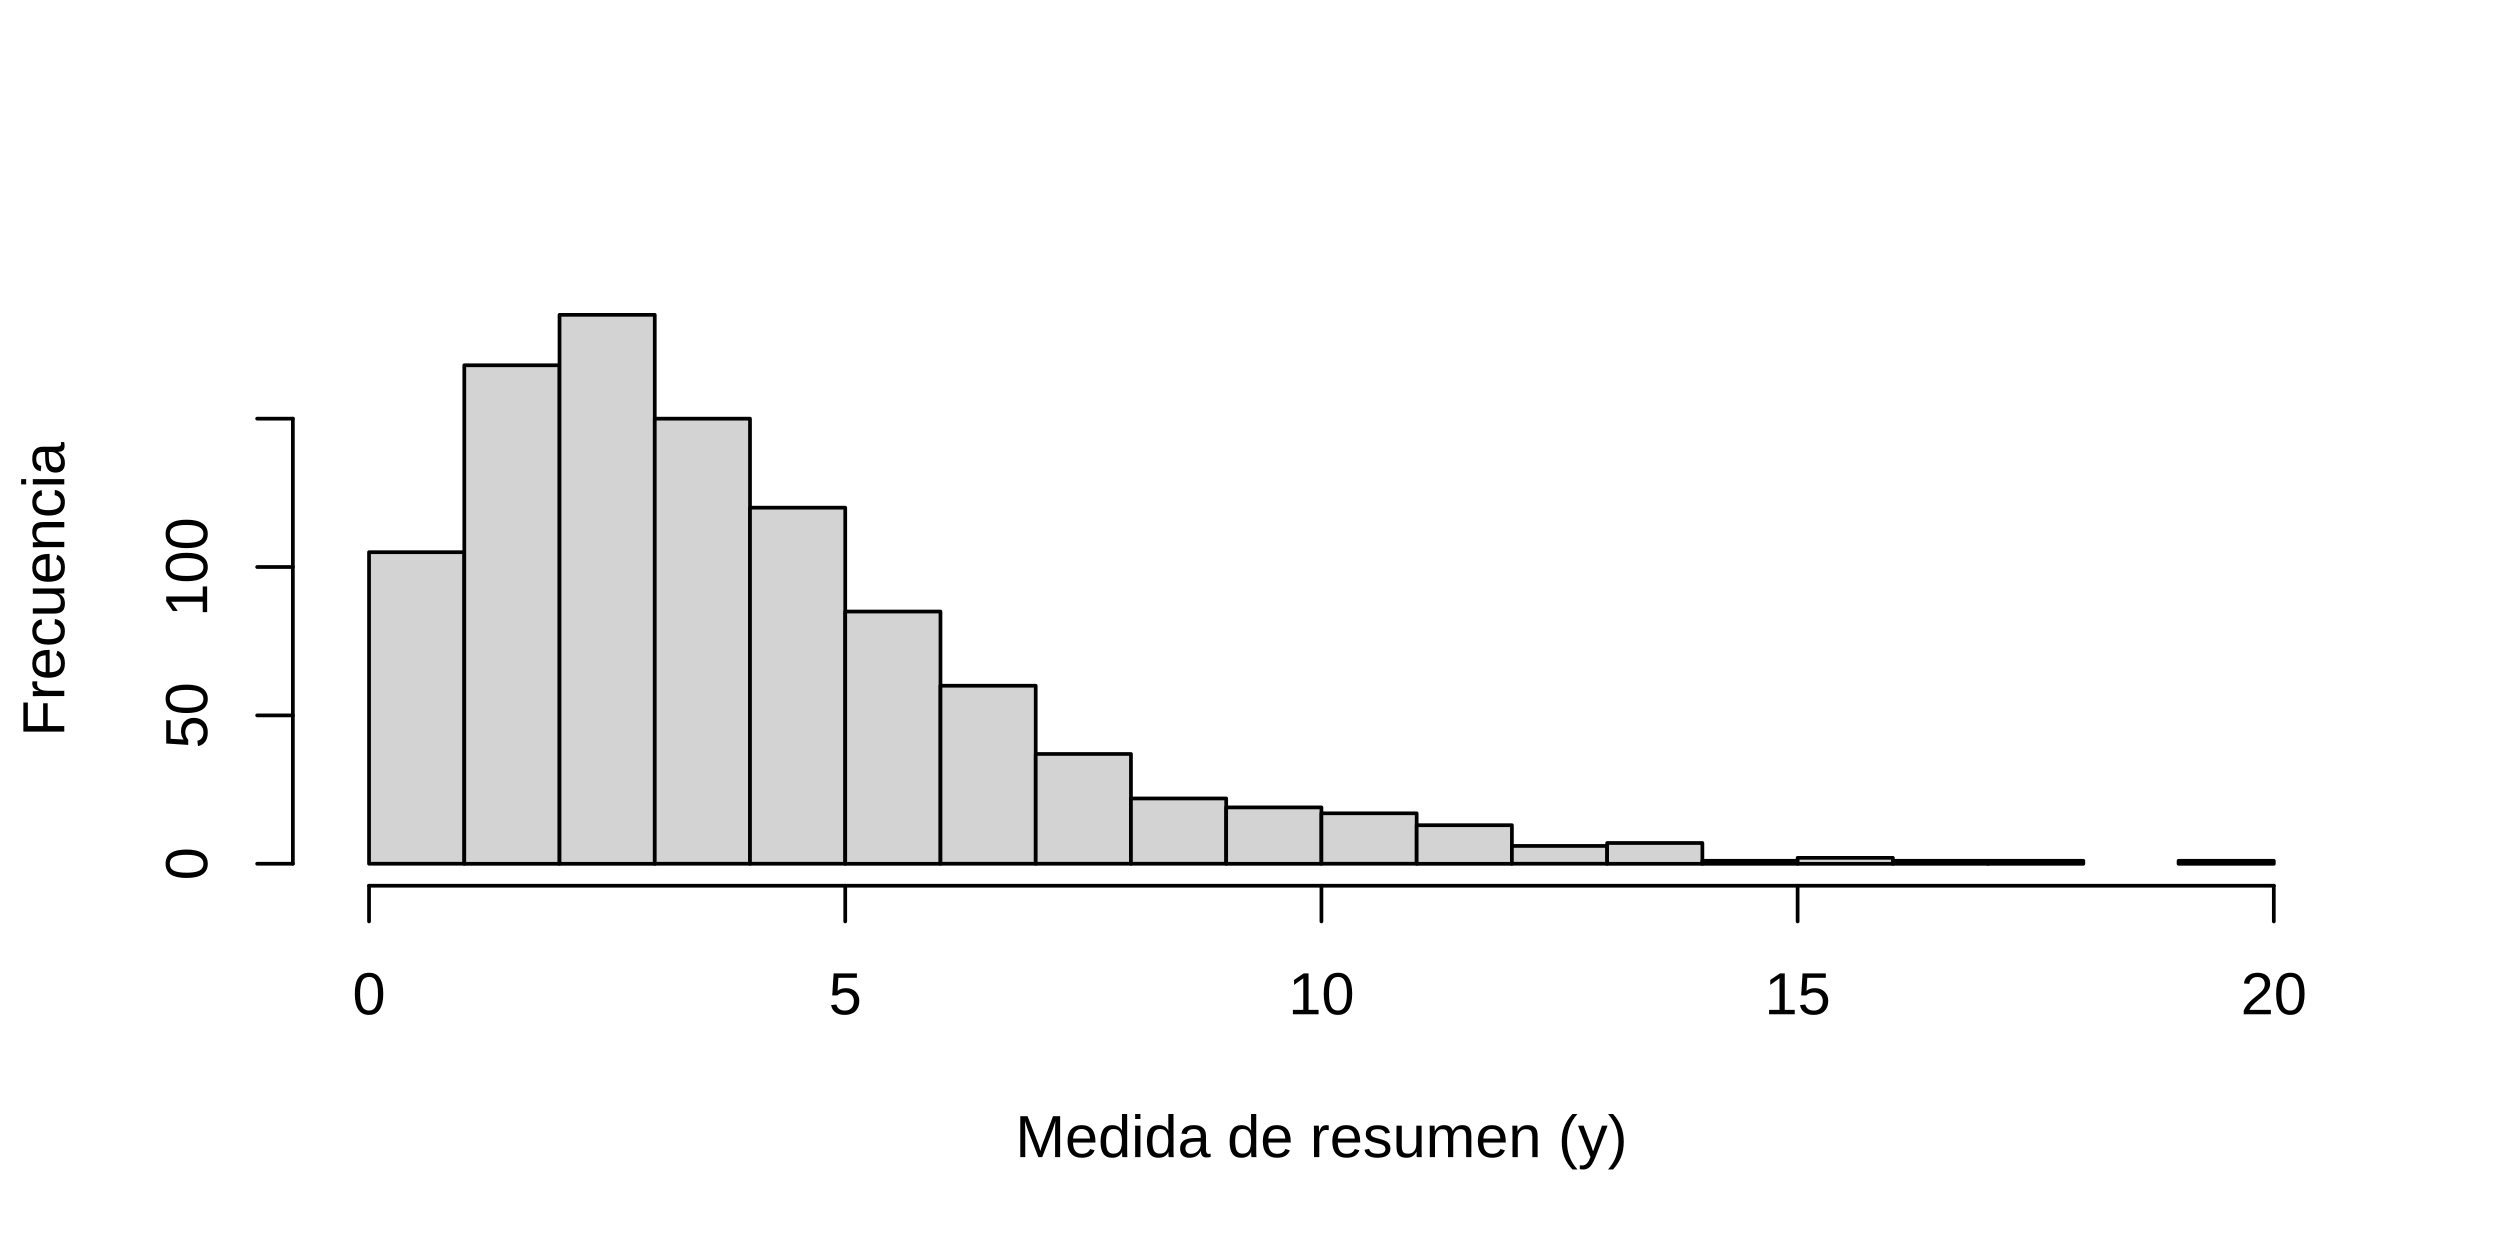
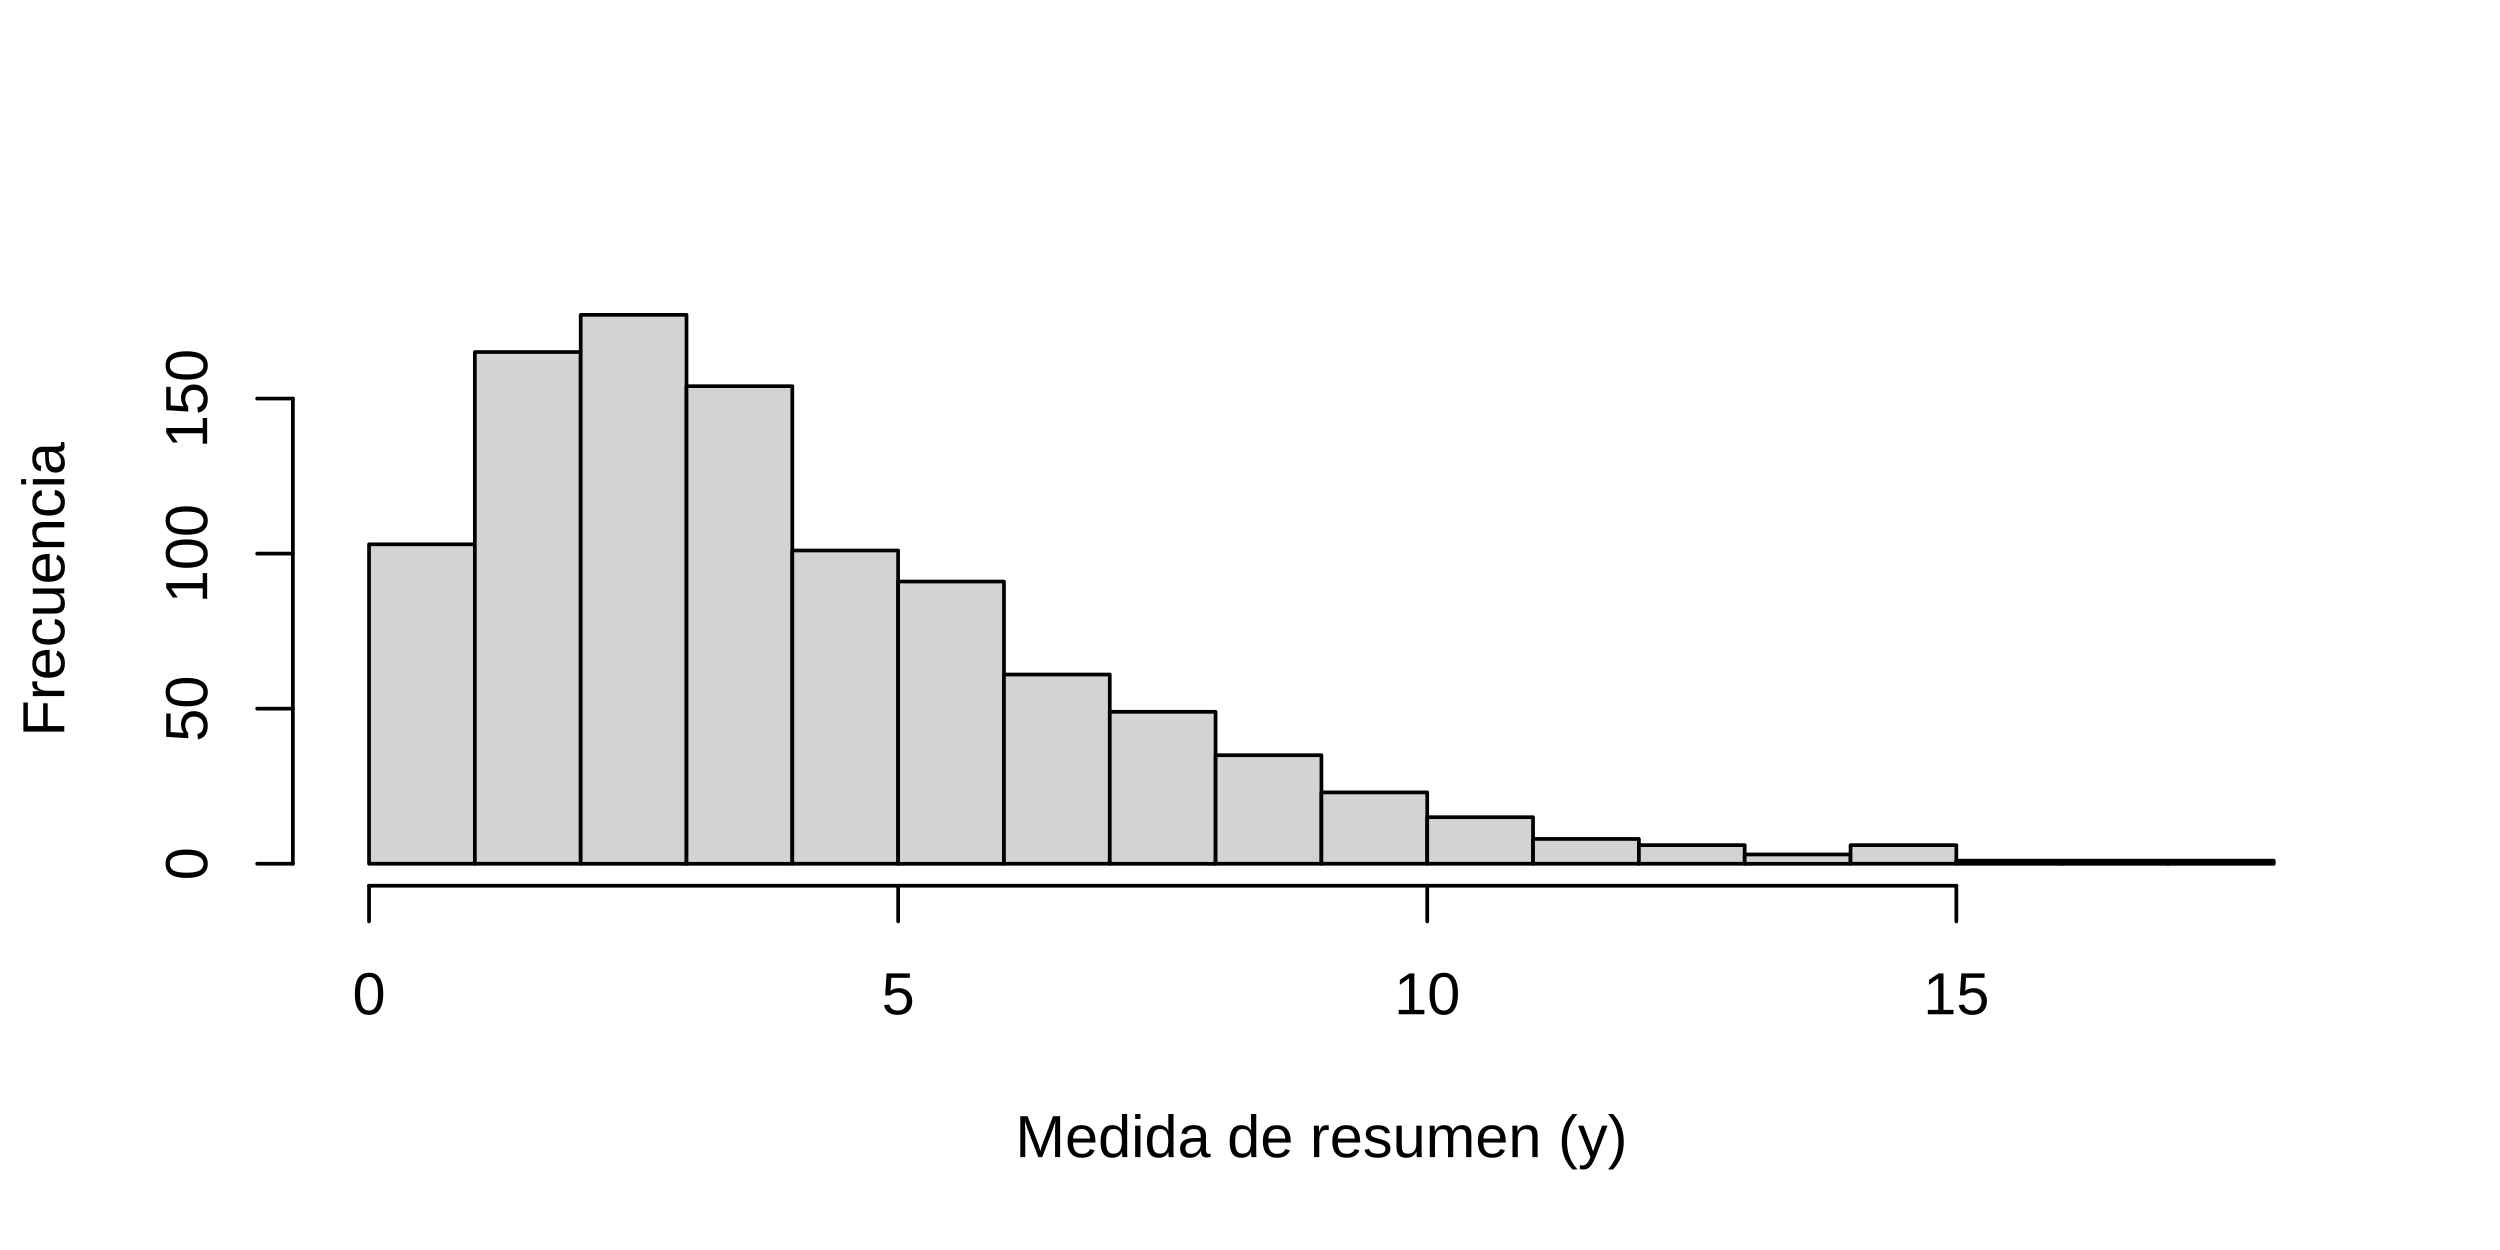
<svg xmlns="http://www.w3.org/2000/svg" class="svglite" width="504.00pt" height="252.00pt" viewBox="0 0 504.00 252.00">
  <defs>
    <style type="text/css">
    .svglite line, .svglite polyline, .svglite polygon, .svglite path, .svglite rect, .svglite circle {
      fill: none;
      stroke: #000000;
      stroke-linecap: round;
      stroke-linejoin: round;
      stroke-miterlimit: 10.00;
    }
    .svglite text {
      white-space: pre;
    }
  </style>
  </defs>
  <rect width="100%" height="100%" style="stroke: none; fill: #FFFFFF;" />
  <defs>
    <clipPath id="cpMC4wMHw1MDQuMDB8MC4wMHwyNTIuMDA=">
      <rect x="0.00" y="0.00" width="504.00" height="252.00" />
    </clipPath>
  </defs>
  <g clip-path="url(#cpMC4wMHw1MDQuMDB8MC4wMHwyNTIuMDA=)">
    <text x="266.40" y="233.28" text-anchor="middle" style="font-size: 12.00px; font-family: &quot;Arial&quot;;" textLength="123.38px" lengthAdjust="spacingAndGlyphs">Medida de resumen (y)</text>
    <text transform="translate(12.96,118.80) rotate(-90)" text-anchor="middle" style="font-size: 12.00px; font-family: &quot;Arial&quot;;" textLength="59.36px" lengthAdjust="spacingAndGlyphs">Frecuencia</text>
-     <line x1="74.40" y1="178.56" x2="458.40" y2="178.56" style="stroke-width: 0.75;" />
+     <line x1="74.40" y1="178.56" x2="394.40" y2="178.56" style="stroke-width: 0.75;" />
    <line x1="74.40" y1="178.56" x2="74.40" y2="185.76" style="stroke-width: 0.75;" />
-     <line x1="170.40" y1="178.56" x2="170.40" y2="185.76" style="stroke-width: 0.75;" />
-     <line x1="266.40" y1="178.56" x2="266.40" y2="185.76" style="stroke-width: 0.75;" />
-     <line x1="362.40" y1="178.56" x2="362.40" y2="185.76" style="stroke-width: 0.75;" />
-     <line x1="458.40" y1="178.56" x2="458.40" y2="185.76" style="stroke-width: 0.75;" />
+     <line x1="181.07" y1="178.56" x2="181.07" y2="185.76" style="stroke-width: 0.75;" />
+     <line x1="287.73" y1="178.56" x2="287.73" y2="185.76" style="stroke-width: 0.75;" />
+     <line x1="394.40" y1="178.56" x2="394.40" y2="185.76" style="stroke-width: 0.75;" />
    <text x="74.40" y="204.48" text-anchor="middle" style="font-size: 12.00px; font-family: &quot;Arial&quot;;" textLength="6.67px" lengthAdjust="spacingAndGlyphs">0</text>
-     <text x="170.40" y="204.48" text-anchor="middle" style="font-size: 12.00px; font-family: &quot;Arial&quot;;" textLength="6.67px" lengthAdjust="spacingAndGlyphs">5</text>
-     <text x="266.40" y="204.48" text-anchor="middle" style="font-size: 12.00px; font-family: &quot;Arial&quot;;" textLength="13.35px" lengthAdjust="spacingAndGlyphs">10</text>
-     <text x="362.40" y="204.48" text-anchor="middle" style="font-size: 12.00px; font-family: &quot;Arial&quot;;" textLength="13.35px" lengthAdjust="spacingAndGlyphs">15</text>
-     <text x="458.40" y="204.48" text-anchor="middle" style="font-size: 12.00px; font-family: &quot;Arial&quot;;" textLength="13.35px" lengthAdjust="spacingAndGlyphs">20</text>
-     <line x1="59.04" y1="174.13" x2="59.04" y2="84.40" style="stroke-width: 0.75;" />
+     <text x="181.07" y="204.48" text-anchor="middle" style="font-size: 12.00px; font-family: &quot;Arial&quot;;" textLength="6.67px" lengthAdjust="spacingAndGlyphs">5</text>
+     <text x="287.73" y="204.48" text-anchor="middle" style="font-size: 12.00px; font-family: &quot;Arial&quot;;" textLength="13.35px" lengthAdjust="spacingAndGlyphs">10</text>
+     <text x="394.40" y="204.48" text-anchor="middle" style="font-size: 12.00px; font-family: &quot;Arial&quot;;" textLength="13.35px" lengthAdjust="spacingAndGlyphs">15</text>
+     <line x1="59.04" y1="174.13" x2="59.04" y2="80.35" style="stroke-width: 0.75;" />
    <line x1="59.04" y1="174.13" x2="51.84" y2="174.13" style="stroke-width: 0.75;" />
-     <line x1="59.04" y1="144.22" x2="51.84" y2="144.22" style="stroke-width: 0.75;" />
-     <line x1="59.04" y1="114.31" x2="51.84" y2="114.31" style="stroke-width: 0.75;" />
-     <line x1="59.04" y1="84.40" x2="51.84" y2="84.40" style="stroke-width: 0.75;" />
+     <line x1="59.04" y1="142.87" x2="51.84" y2="142.87" style="stroke-width: 0.75;" />
+     <line x1="59.04" y1="111.61" x2="51.84" y2="111.61" style="stroke-width: 0.75;" />
+     <line x1="59.04" y1="80.35" x2="51.84" y2="80.35" style="stroke-width: 0.75;" />
    <text transform="translate(41.76,174.13) rotate(-90)" text-anchor="middle" style="font-size: 12.00px; font-family: &quot;Arial&quot;;" textLength="6.67px" lengthAdjust="spacingAndGlyphs">0</text>
-     <text transform="translate(41.76,144.22) rotate(-90)" text-anchor="middle" style="font-size: 12.00px; font-family: &quot;Arial&quot;;" textLength="13.35px" lengthAdjust="spacingAndGlyphs">50</text>
-     <text transform="translate(41.76,114.31) rotate(-90)" text-anchor="middle" style="font-size: 12.00px; font-family: &quot;Arial&quot;;" textLength="20.02px" lengthAdjust="spacingAndGlyphs">100</text>
+     <text transform="translate(41.76,142.87) rotate(-90)" text-anchor="middle" style="font-size: 12.00px; font-family: &quot;Arial&quot;;" textLength="13.35px" lengthAdjust="spacingAndGlyphs">50</text>
+     <text transform="translate(41.76,111.61) rotate(-90)" text-anchor="middle" style="font-size: 12.00px; font-family: &quot;Arial&quot;;" textLength="20.02px" lengthAdjust="spacingAndGlyphs">100</text>
+     <text transform="translate(41.76,80.35) rotate(-90)" text-anchor="middle" style="font-size: 12.00px; font-family: &quot;Arial&quot;;" textLength="20.02px" lengthAdjust="spacingAndGlyphs">150</text>
  </g>
  <defs>
    <clipPath id="cpNTkuMDR8NDczLjc2fDU5LjA0fDE3OC41Ng==">
      <rect x="59.04" y="59.04" width="414.72" height="119.52" />
    </clipPath>
  </defs>
  <g clip-path="url(#cpNTkuMDR8NDczLjc2fDU5LjA0fDE3OC41Ng==)">
-     <rect x="74.40" y="111.32" width="19.20" height="62.81" style="stroke-width: 0.75; fill: #D3D3D3;" />
-     <rect x="93.60" y="73.64" width="19.20" height="100.50" style="stroke-width: 0.75; fill: #D3D3D3;" />
-     <rect x="112.80" y="63.47" width="19.20" height="110.67" style="stroke-width: 0.75; fill: #D3D3D3;" />
-     <rect x="132.00" y="84.40" width="19.20" height="89.73" style="stroke-width: 0.75; fill: #D3D3D3;" />
-     <rect x="151.20" y="102.35" width="19.20" height="71.78" style="stroke-width: 0.75; fill: #D3D3D3;" />
-     <rect x="170.40" y="123.29" width="19.20" height="50.85" style="stroke-width: 0.75; fill: #D3D3D3;" />
-     <rect x="189.60" y="138.24" width="19.20" height="35.89" style="stroke-width: 0.75; fill: #D3D3D3;" />
-     <rect x="208.80" y="152.00" width="19.20" height="22.13" style="stroke-width: 0.75; fill: #D3D3D3;" />
-     <rect x="228.00" y="160.97" width="19.20" height="13.16" style="stroke-width: 0.75; fill: #D3D3D3;" />
-     <rect x="247.20" y="162.77" width="19.20" height="11.37" style="stroke-width: 0.75; fill: #D3D3D3;" />
-     <rect x="266.40" y="163.96" width="19.20" height="10.17" style="stroke-width: 0.75; fill: #D3D3D3;" />
-     <rect x="285.60" y="166.36" width="19.20" height="7.78" style="stroke-width: 0.75; fill: #D3D3D3;" />
-     <rect x="304.80" y="170.54" width="19.20" height="3.59" style="stroke-width: 0.75; fill: #D3D3D3;" />
-     <rect x="324.00" y="169.95" width="19.20" height="4.19" style="stroke-width: 0.75; fill: #D3D3D3;" />
-     <rect x="343.20" y="173.54" width="19.20" height="0.60" style="stroke-width: 0.75; fill: #D3D3D3;" />
-     <rect x="362.40" y="172.94" width="19.20" height="1.20" style="stroke-width: 0.75; fill: #D3D3D3;" />
-     <rect x="381.60" y="173.54" width="19.20" height="0.60" style="stroke-width: 0.75; fill: #D3D3D3;" />
-     <rect x="400.80" y="173.54" width="19.20" height="0.60" style="stroke-width: 0.75; fill: #D3D3D3;" />
-     <rect x="420.00" y="174.13" width="19.20" height="0.00" style="stroke-width: 0.75; fill: #D3D3D3;" />
-     <rect x="439.20" y="173.54" width="19.20" height="0.60" style="stroke-width: 0.75; fill: #D3D3D3;" />
+     <rect x="74.40" y="109.73" width="21.33" height="64.40" style="stroke-width: 0.75; fill: #D3D3D3;" />
+     <rect x="95.73" y="70.97" width="21.33" height="103.16" style="stroke-width: 0.75; fill: #D3D3D3;" />
+     <rect x="117.07" y="63.47" width="21.33" height="110.67" style="stroke-width: 0.75; fill: #D3D3D3;" />
+     <rect x="138.40" y="77.85" width="21.33" height="96.29" style="stroke-width: 0.75; fill: #D3D3D3;" />
+     <rect x="159.73" y="110.98" width="21.33" height="63.15" style="stroke-width: 0.75; fill: #D3D3D3;" />
+     <rect x="181.07" y="117.24" width="21.33" height="56.90" style="stroke-width: 0.75; fill: #D3D3D3;" />
+     <rect x="202.40" y="135.99" width="21.33" height="38.14" style="stroke-width: 0.75; fill: #D3D3D3;" />
+     <rect x="223.73" y="143.50" width="21.33" height="30.64" style="stroke-width: 0.75; fill: #D3D3D3;" />
+     <rect x="245.07" y="152.25" width="21.33" height="21.88" style="stroke-width: 0.75; fill: #D3D3D3;" />
+     <rect x="266.40" y="159.75" width="21.33" height="14.38" style="stroke-width: 0.75; fill: #D3D3D3;" />
+     <rect x="287.73" y="164.75" width="21.33" height="9.38" style="stroke-width: 0.75; fill: #D3D3D3;" />
+     <rect x="309.07" y="169.13" width="21.33" height="5.00" style="stroke-width: 0.75; fill: #D3D3D3;" />
+     <rect x="330.40" y="170.38" width="21.33" height="3.75" style="stroke-width: 0.75; fill: #D3D3D3;" />
+     <rect x="351.73" y="172.26" width="21.33" height="1.88" style="stroke-width: 0.75; fill: #D3D3D3;" />
+     <rect x="373.07" y="170.38" width="21.33" height="3.75" style="stroke-width: 0.75; fill: #D3D3D3;" />
+     <rect x="394.40" y="173.51" width="21.33" height="0.63" style="stroke-width: 0.75; fill: #D3D3D3;" />
+     <rect x="415.73" y="173.51" width="21.33" height="0.63" style="stroke-width: 0.75; fill: #D3D3D3;" />
+     <rect x="437.07" y="173.51" width="21.33" height="0.63" style="stroke-width: 0.75; fill: #D3D3D3;" />
  </g>
</svg>
